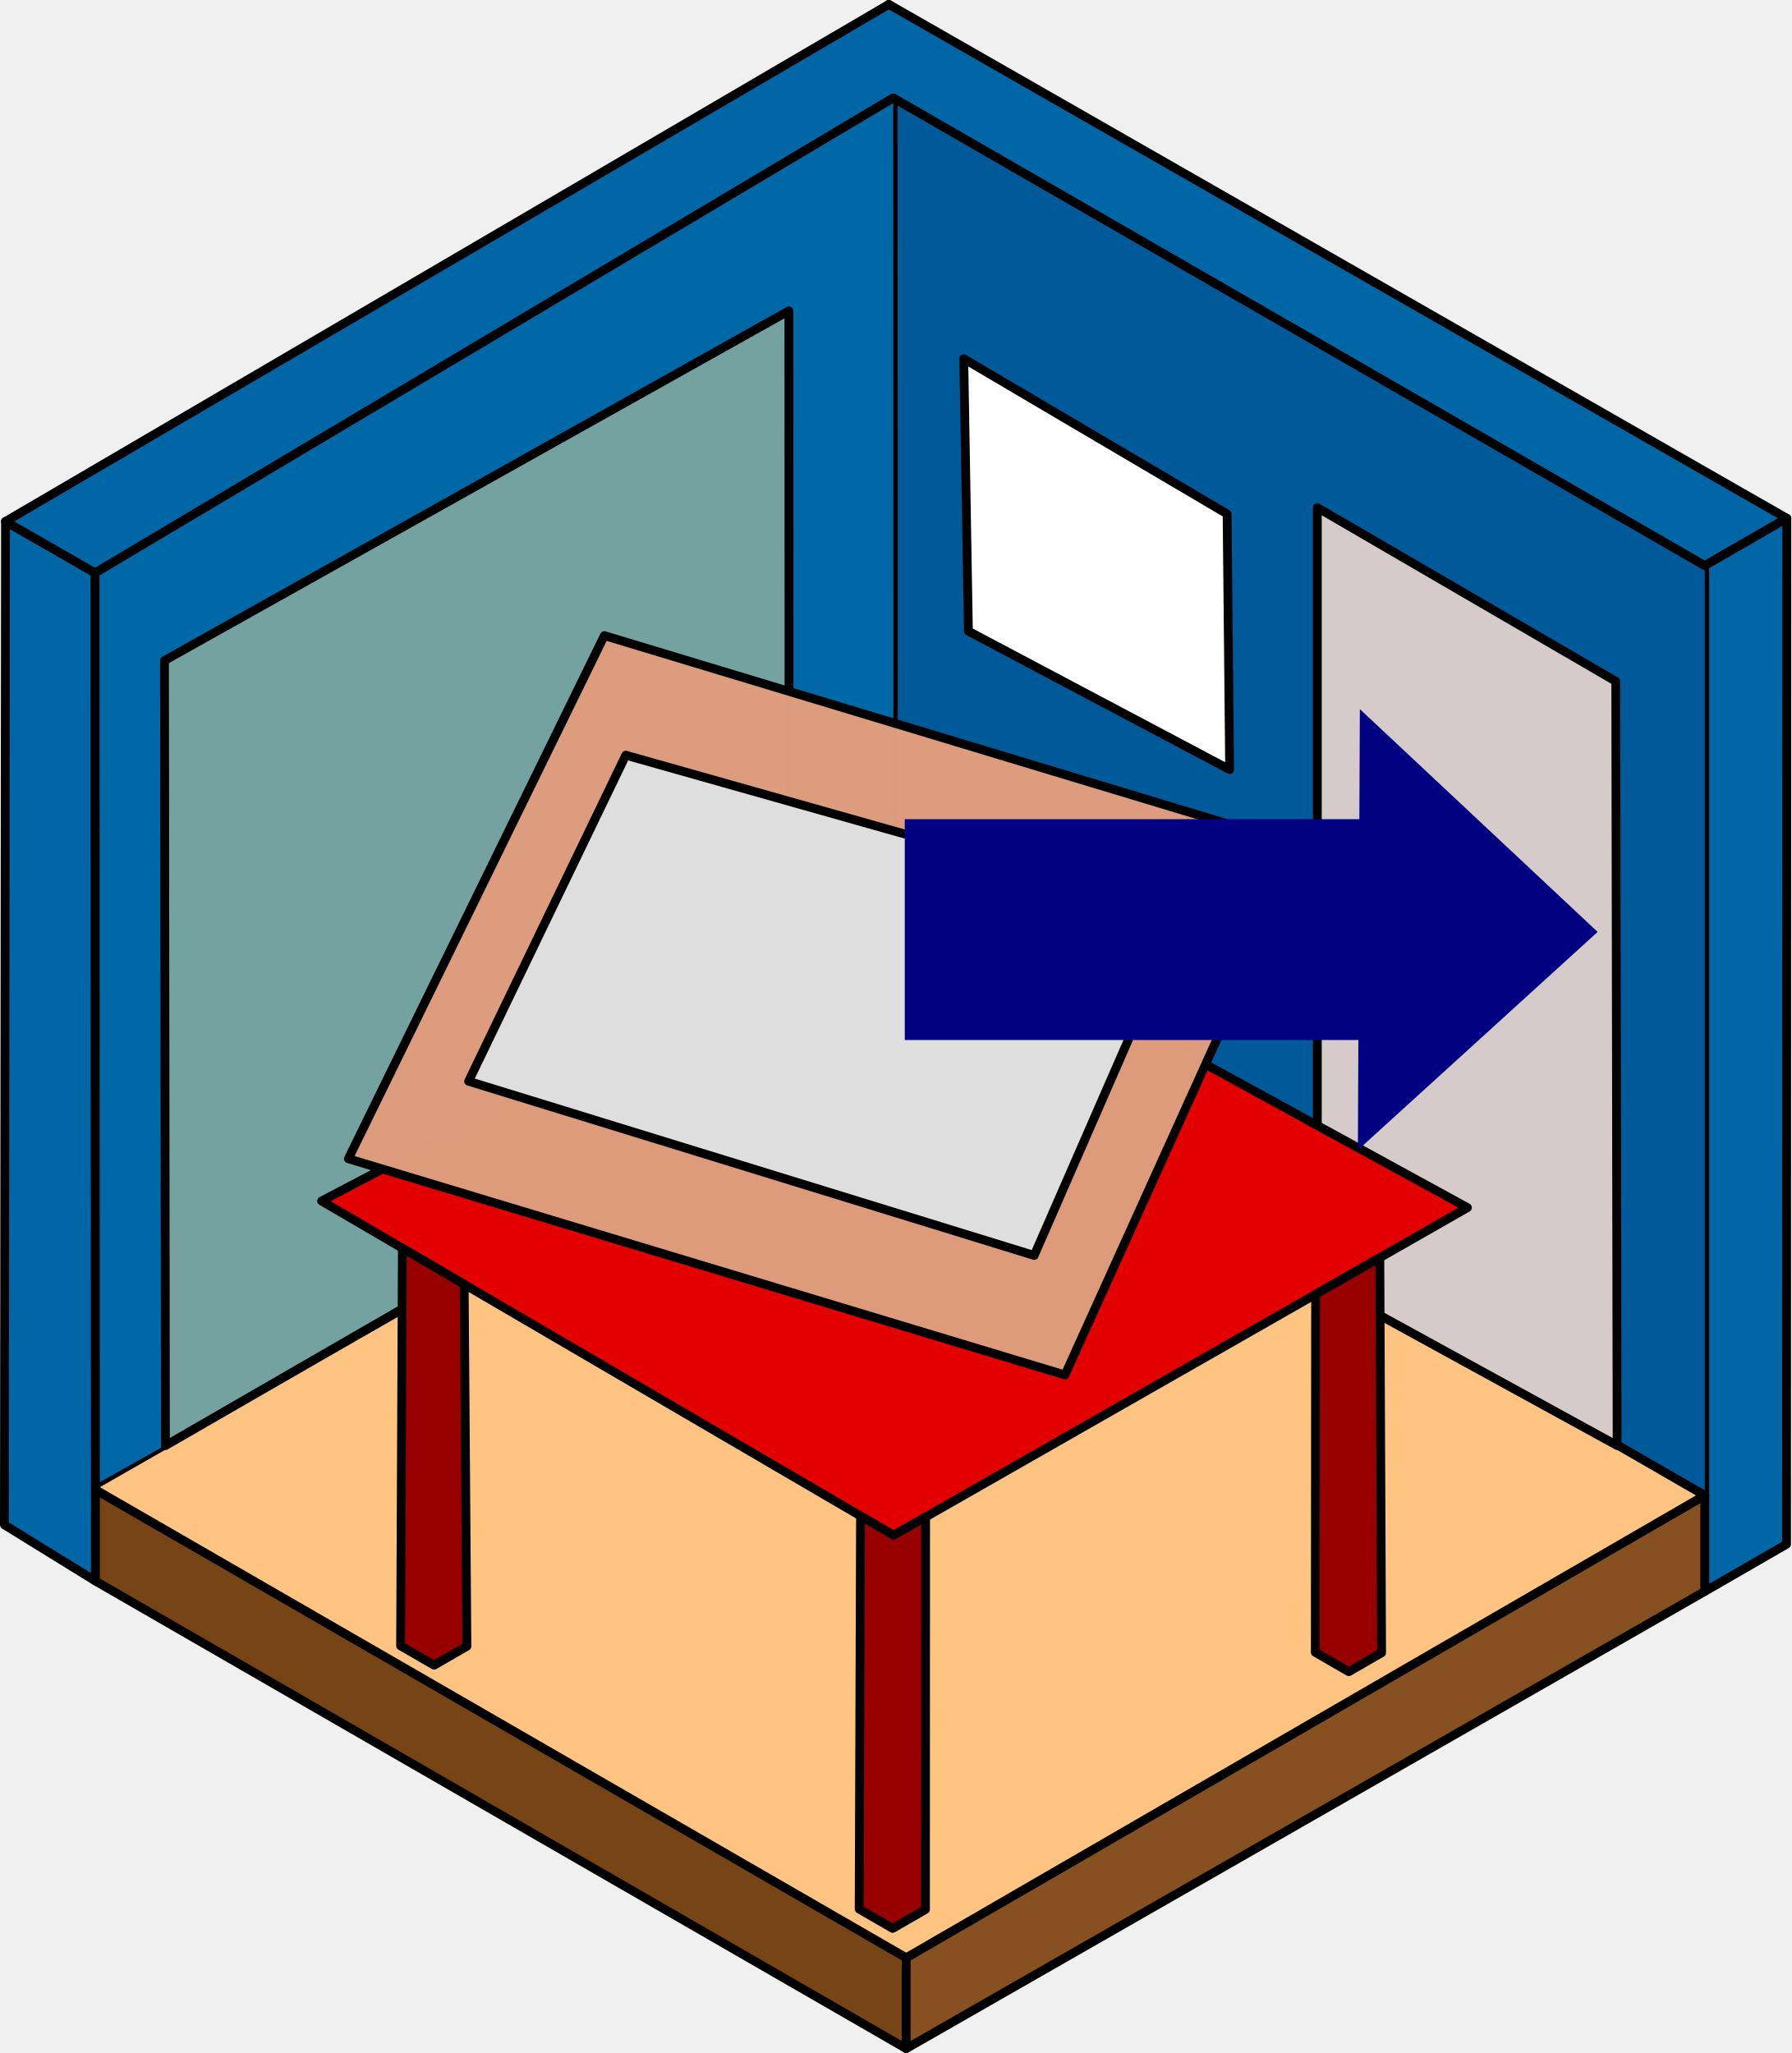
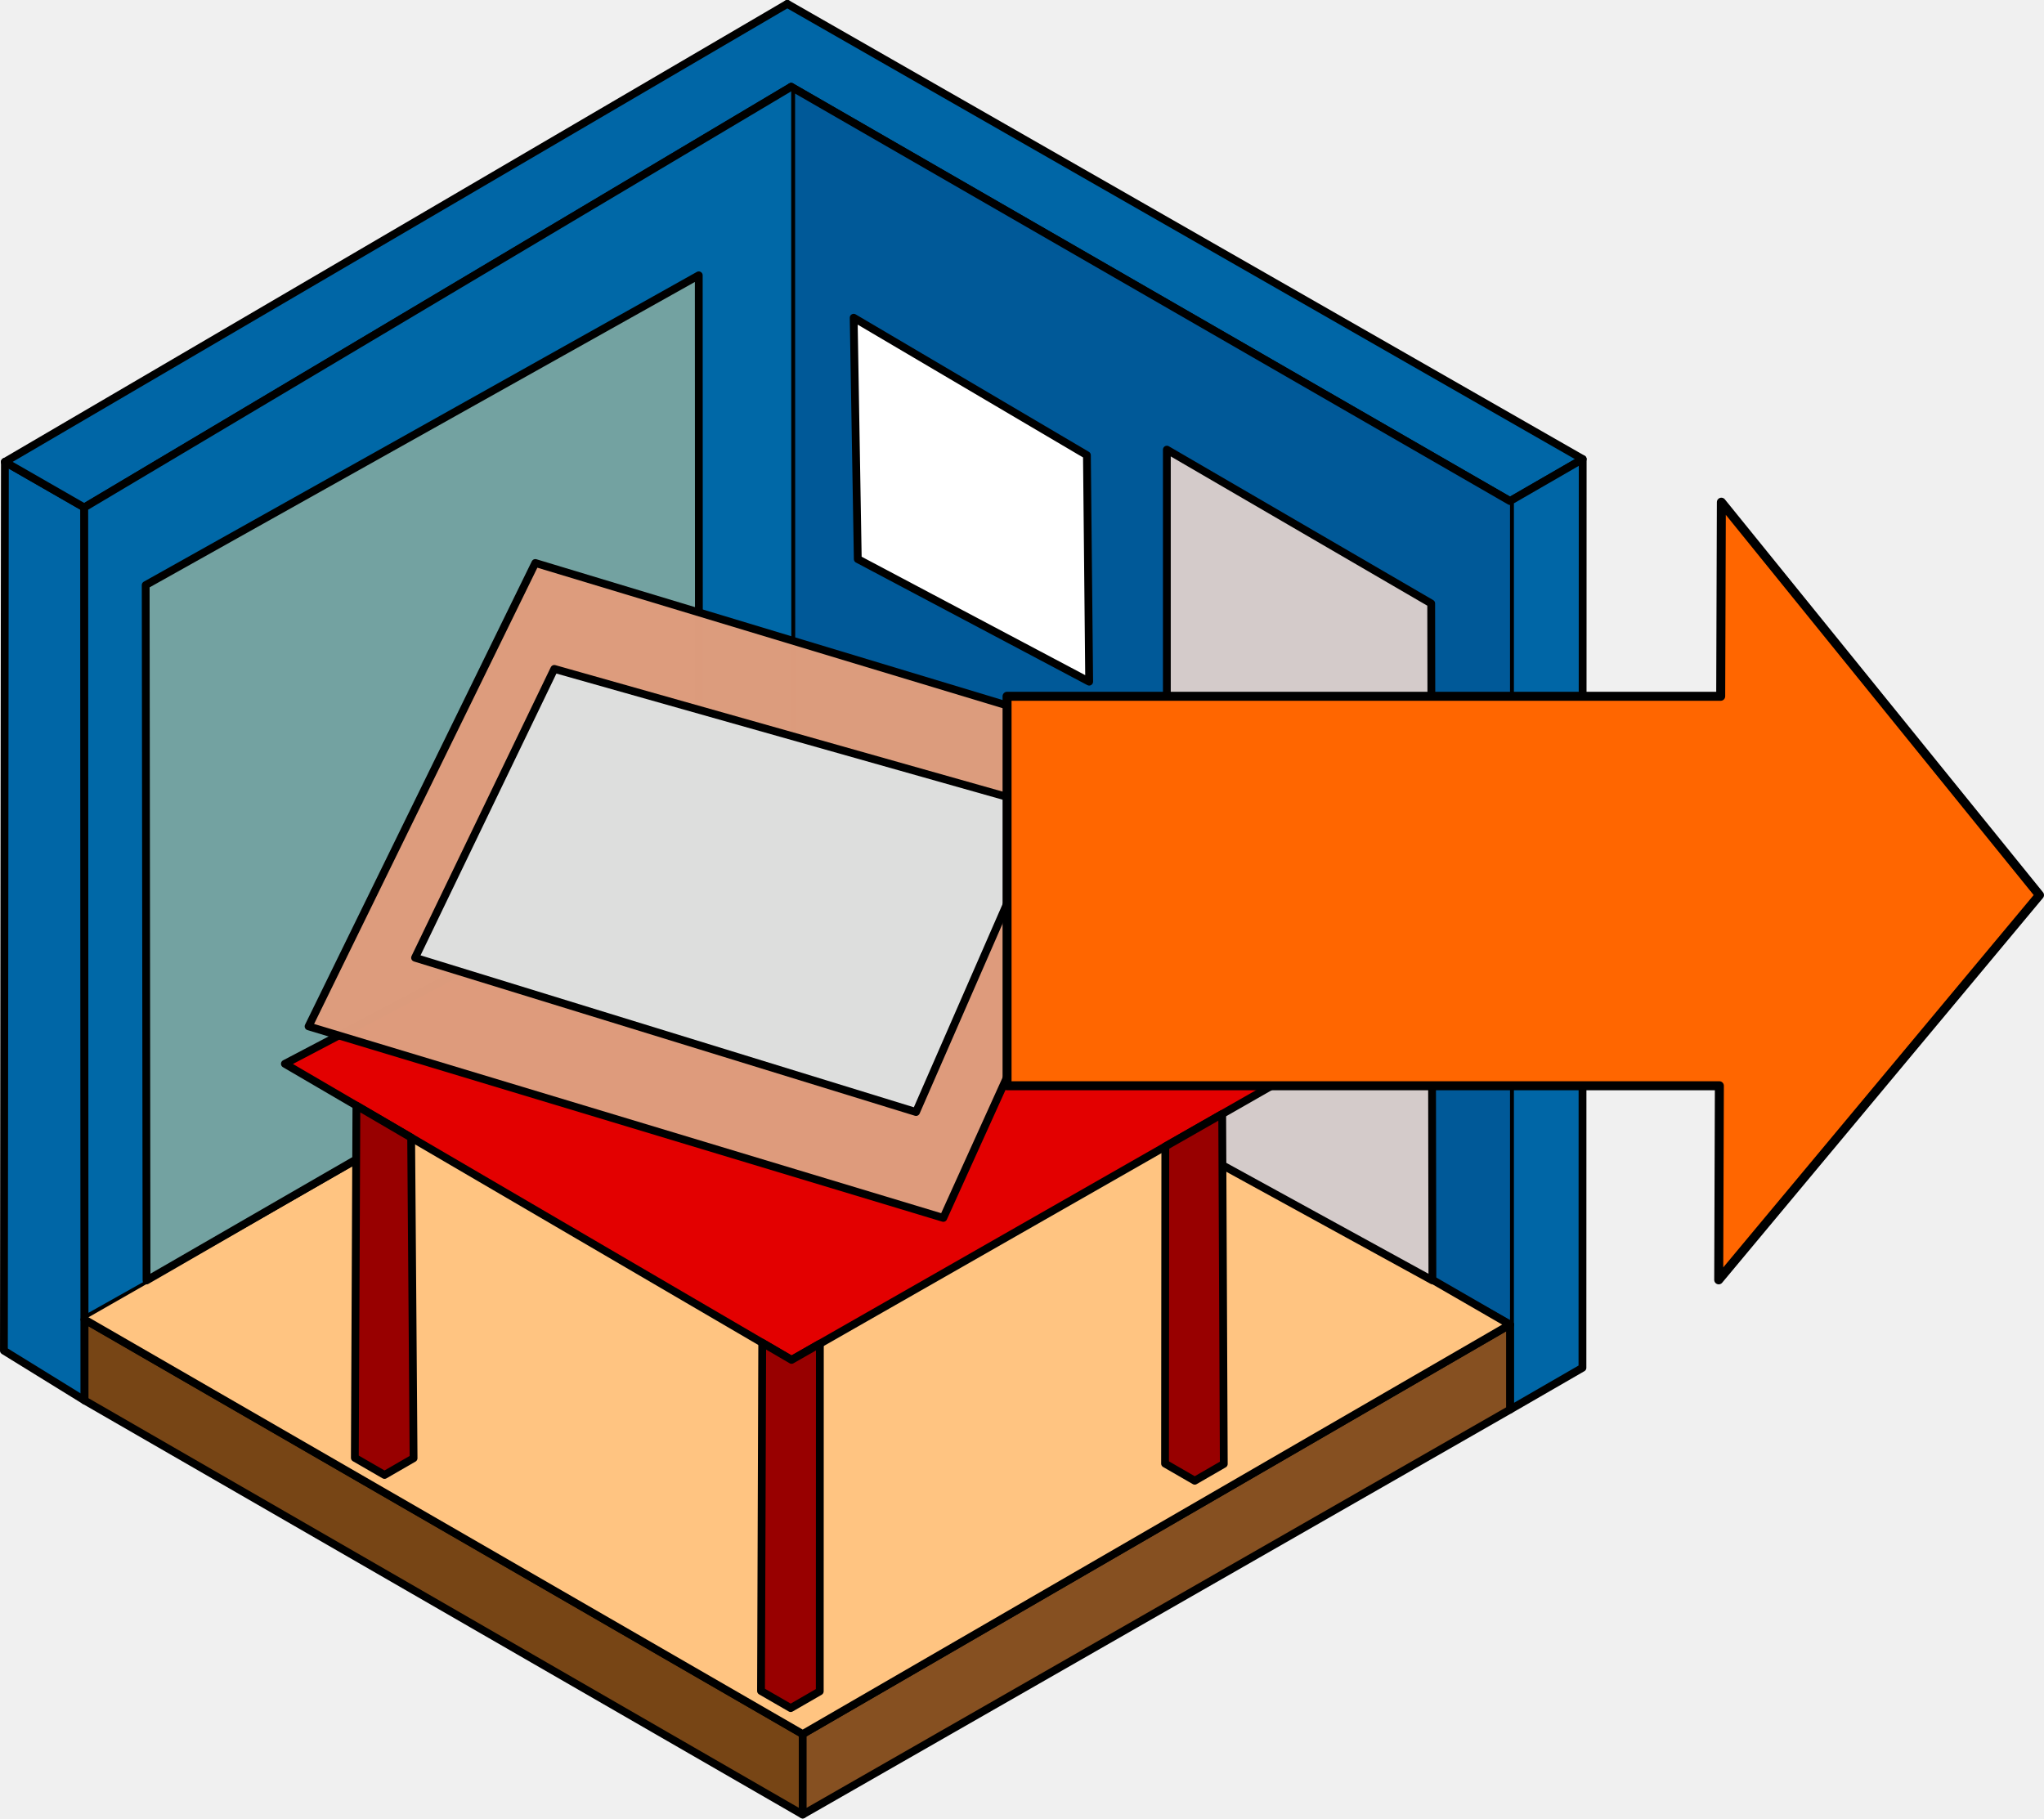
- <svg xmlns="http://www.w3.org/2000/svg" width="142.257mm" height="163.06mm" viewBox="0 0 142.257 163.06" version="1.1" id="svg1" xml:space="preserve">
+ <svg xmlns="http://www.w3.org/2000/svg" width="183.268mm" height="163.06mm" viewBox="0 0 183.268 163.06" version="1.1" id="svg1" xml:space="preserve">
  <defs id="defs1">
    <linearGradient id="swatch1">
      <stop style="stop-color:#00ff00;stop-opacity:0;" offset="0" id="stop1" />
    </linearGradient>
  </defs>
  <g id="layer1" transform="translate(-33.52961,-65.83117)">
    <path style="fill:#0066a6;fill-opacity:1;stroke:#000000;stroke-width:0.7;stroke-linecap:round;stroke-linejoin:round;stroke-miterlimit:0;stroke-dasharray:none;stroke-opacity:1" d="m 33.969,107.248 7.117,4.087 0.026,80.071 -7.232,-4.464 z" id="path35" />
    <path style="fill:#0066a6;fill-opacity:1;stroke:#000000;stroke-width:0.7;stroke-linecap:round;stroke-linejoin:round;stroke-miterlimit:0;stroke-dasharray:none;stroke-opacity:1" d="m 33.969,107.248 7.117,4.087 63.383,-37.72 64.451,37.145 6.517,-3.763 -71.318,-40.817" id="path36" />
    <path style="display:inline;fill:#0066a6;fill-opacity:1;stroke:#000000;stroke-width:0.7;stroke-linecap:round;stroke-linejoin:round;stroke-miterlimit:0;stroke-dasharray:none;stroke-opacity:1" d="m 175.436,106.998 -6.517,3.763 v 81.47 l 6.495,-3.75 c 0.022,-81.483 0.022,-81.483 0.022,-81.483 z" id="path37" />
    <path style="fill:#764414;fill-opacity:0.992;stroke:#000000;stroke-width:0.7;stroke-linecap:round;stroke-linejoin:round;stroke-miterlimit:0;stroke-dasharray:none;stroke-opacity:1" d="m 41.112,191.407 v -7.257 L 105.5,221.325 v 7.216 0 0 c -64.388,-37.135 0,0 0,0 z" id="path38" />
    <path style="fill:#865021;fill-opacity:1;stroke:#000000;stroke-width:0.7;stroke-linecap:round;stroke-linejoin:round;stroke-miterlimit:0;stroke-dasharray:none;stroke-opacity:1" d="m 168.919,184.605 v 7.626 L 105.5,228.541 v -7.216 z" id="path39" />
    <path style="display:inline;fill:#005998;fill-opacity:1;stroke:#000000;stroke-width:0.7;stroke-linecap:round;stroke-linejoin:round;stroke-miterlimit:0;stroke-dasharray:none;stroke-opacity:1" d="M 168.919,110.761 104.468,73.616 104.486,148.5 168.919,184.605" id="path40" />
    <path style="display:inline;fill:#0068a7;fill-opacity:1;stroke:#000000;stroke-width:0.7;stroke-linecap:round;stroke-linejoin:round;stroke-miterlimit:0;stroke-dasharray:none;stroke-opacity:1" d="m 104.468,73.616 -63.383,37.72 0.026,72.815 L 104.486,148.5" id="path41" />
    <path style="display:inline;fill:#ffc481;fill-opacity:1;stroke:#000000;stroke-width:0.7;stroke-linecap:round;stroke-linejoin:round;stroke-miterlimit:0;stroke-dasharray:none;stroke-opacity:1" d="M 41.112,184.15 105.5,221.325 168.919,184.605 104.924,147.671" id="path42" />
    <path style="display:inline;fill:#d4cbca;fill-opacity:1;stroke:#000000;stroke-width:0.7;stroke-linecap:round;stroke-linejoin:round;stroke-miterlimit:0;stroke-dasharray:none;stroke-opacity:1" d="m 138.151,106.15 23.702,13.792 0.108,60.7 -23.809,-13.063 z" id="path43" />
    <path style="display:inline;fill:#95b29f;fill-opacity:0.773;stroke:#000000;stroke-width:0.7;stroke-linecap:round;stroke-linejoin:round;stroke-miterlimit:0;stroke-dasharray:none;stroke-opacity:1" d="m 46.593,118.295 49.589,-27.777 0.022,61.53 -49.536,28.6 z" id="path44" />
    <path style="fill:#e30000;fill-opacity:1;stroke:#000000;stroke-width:0.7;stroke-linecap:round;stroke-linejoin:round;stroke-miterlimit:0;stroke-dasharray:none;stroke-opacity:1" d="m 59.072,161.221 45.429,26.55 45.572,-26.023 -45.057,-24.656 z" id="path48" />
    <path style="display:inline;fill:#dd9c7d;fill-opacity:0.992;stroke:#000000;stroke-width:0.7;stroke-linecap:round;stroke-linejoin:round;stroke-miterlimit:0;stroke-dasharray:none;stroke-opacity:1" d="m 81.527,116.314 55.565,16.783 -18.984,41.943 -56.911,-17.176 z" id="path45" />
    <path style="display:inline;fill:#dddedd;fill-opacity:1;stroke:#000000;stroke-width:0.7;stroke-linecap:round;stroke-linejoin:round;stroke-miterlimit:0;stroke-dasharray:none;stroke-opacity:1" d="M 83.23,125.811 127.543,138.34 115.663,165.546 70.745,151.71 Z" id="path46" />
    <path style="display:inline;fill:#ffffff;fill-opacity:1;stroke:#000000;stroke-width:0.7;stroke-linecap:round;stroke-linejoin:round;stroke-miterlimit:0;stroke-dasharray:none;stroke-opacity:1" d="m 110.071,94.322 20.914,12.326 0.202,20.308 -20.748,-10.992 z" id="path47" />
    <path style="fill:#980000;fill-opacity:1;stroke:#000000;stroke-width:0.7;stroke-linecap:round;stroke-linejoin:round;stroke-miterlimit:0;stroke-dasharray:none;stroke-opacity:1" d="m 101.764,217.46 2.661,1.536 2.605,-1.504 0.01,-31.171 -2.539,1.45 -2.629,-1.536 z" id="path49" />
    <path style="fill:#980000;fill-opacity:1;stroke:#000000;stroke-width:0.7;stroke-linecap:round;stroke-linejoin:round;stroke-miterlimit:0;stroke-dasharray:none;stroke-opacity:1" d="m 137.99,197.071 2.661,1.536 2.605,-1.504 -0.142,-31.382 -2.413,1.378 -2.687,1.534 z" id="path50" />
    <path style="fill:#980000;fill-opacity:1;stroke:#000000;stroke-width:0.7;stroke-linecap:round;stroke-linejoin:round;stroke-miterlimit:0;stroke-dasharray:none;stroke-opacity:1" d="m 65.345,196.554 2.661,1.536 2.605,-1.504 -0.217,-28.748 -2.491,-1.456 -2.417,-1.412 z" id="path51" />
    <path style="fill:#000000;fill-opacity:0;stroke:#000000;stroke-width:0.7;stroke-linecap:round;stroke-linejoin:round;stroke-miterlimit:0;stroke-dasharray:none;stroke-opacity:1" d="M 33.969,107.248 104.118,66.181" id="path52" />
-     <rect style="fill:#000080;fill-opacity:1;stroke:none;stroke-width:0.7;stroke-linecap:round;stroke-linejoin:round;stroke-miterlimit:0" id="rect1" width="42.603" height="17.539" x="105.386" y="130.895" />
-     <path style="fill:#000080;fill-opacity:1;stroke:none;stroke-width:0.7;stroke-linecap:round;stroke-linejoin:round;stroke-miterlimit:0" id="path2" d="M 466.455,263.629 328.2,270.233 391.608,147.198 Z" transform="matrix(0.141142,-0.1145413,0.07146005,0.2256002,75.73749,133.8019)" />
+     <path id="rect1" style="fill:#ff6600;fill-opacity:1;stroke:#000000;stroke-width:0.806;stroke-linecap:round;stroke-linejoin:round;stroke-miterlimit:0;stroke-dasharray:none;stroke-opacity:1" d="m 123.824,163.19 h 63.867 l -0.059,17.404 28.762,-34.5 -28.525,-35.232 -0.059,17.404 h -63.986 z" />
  </g>
</svg>
